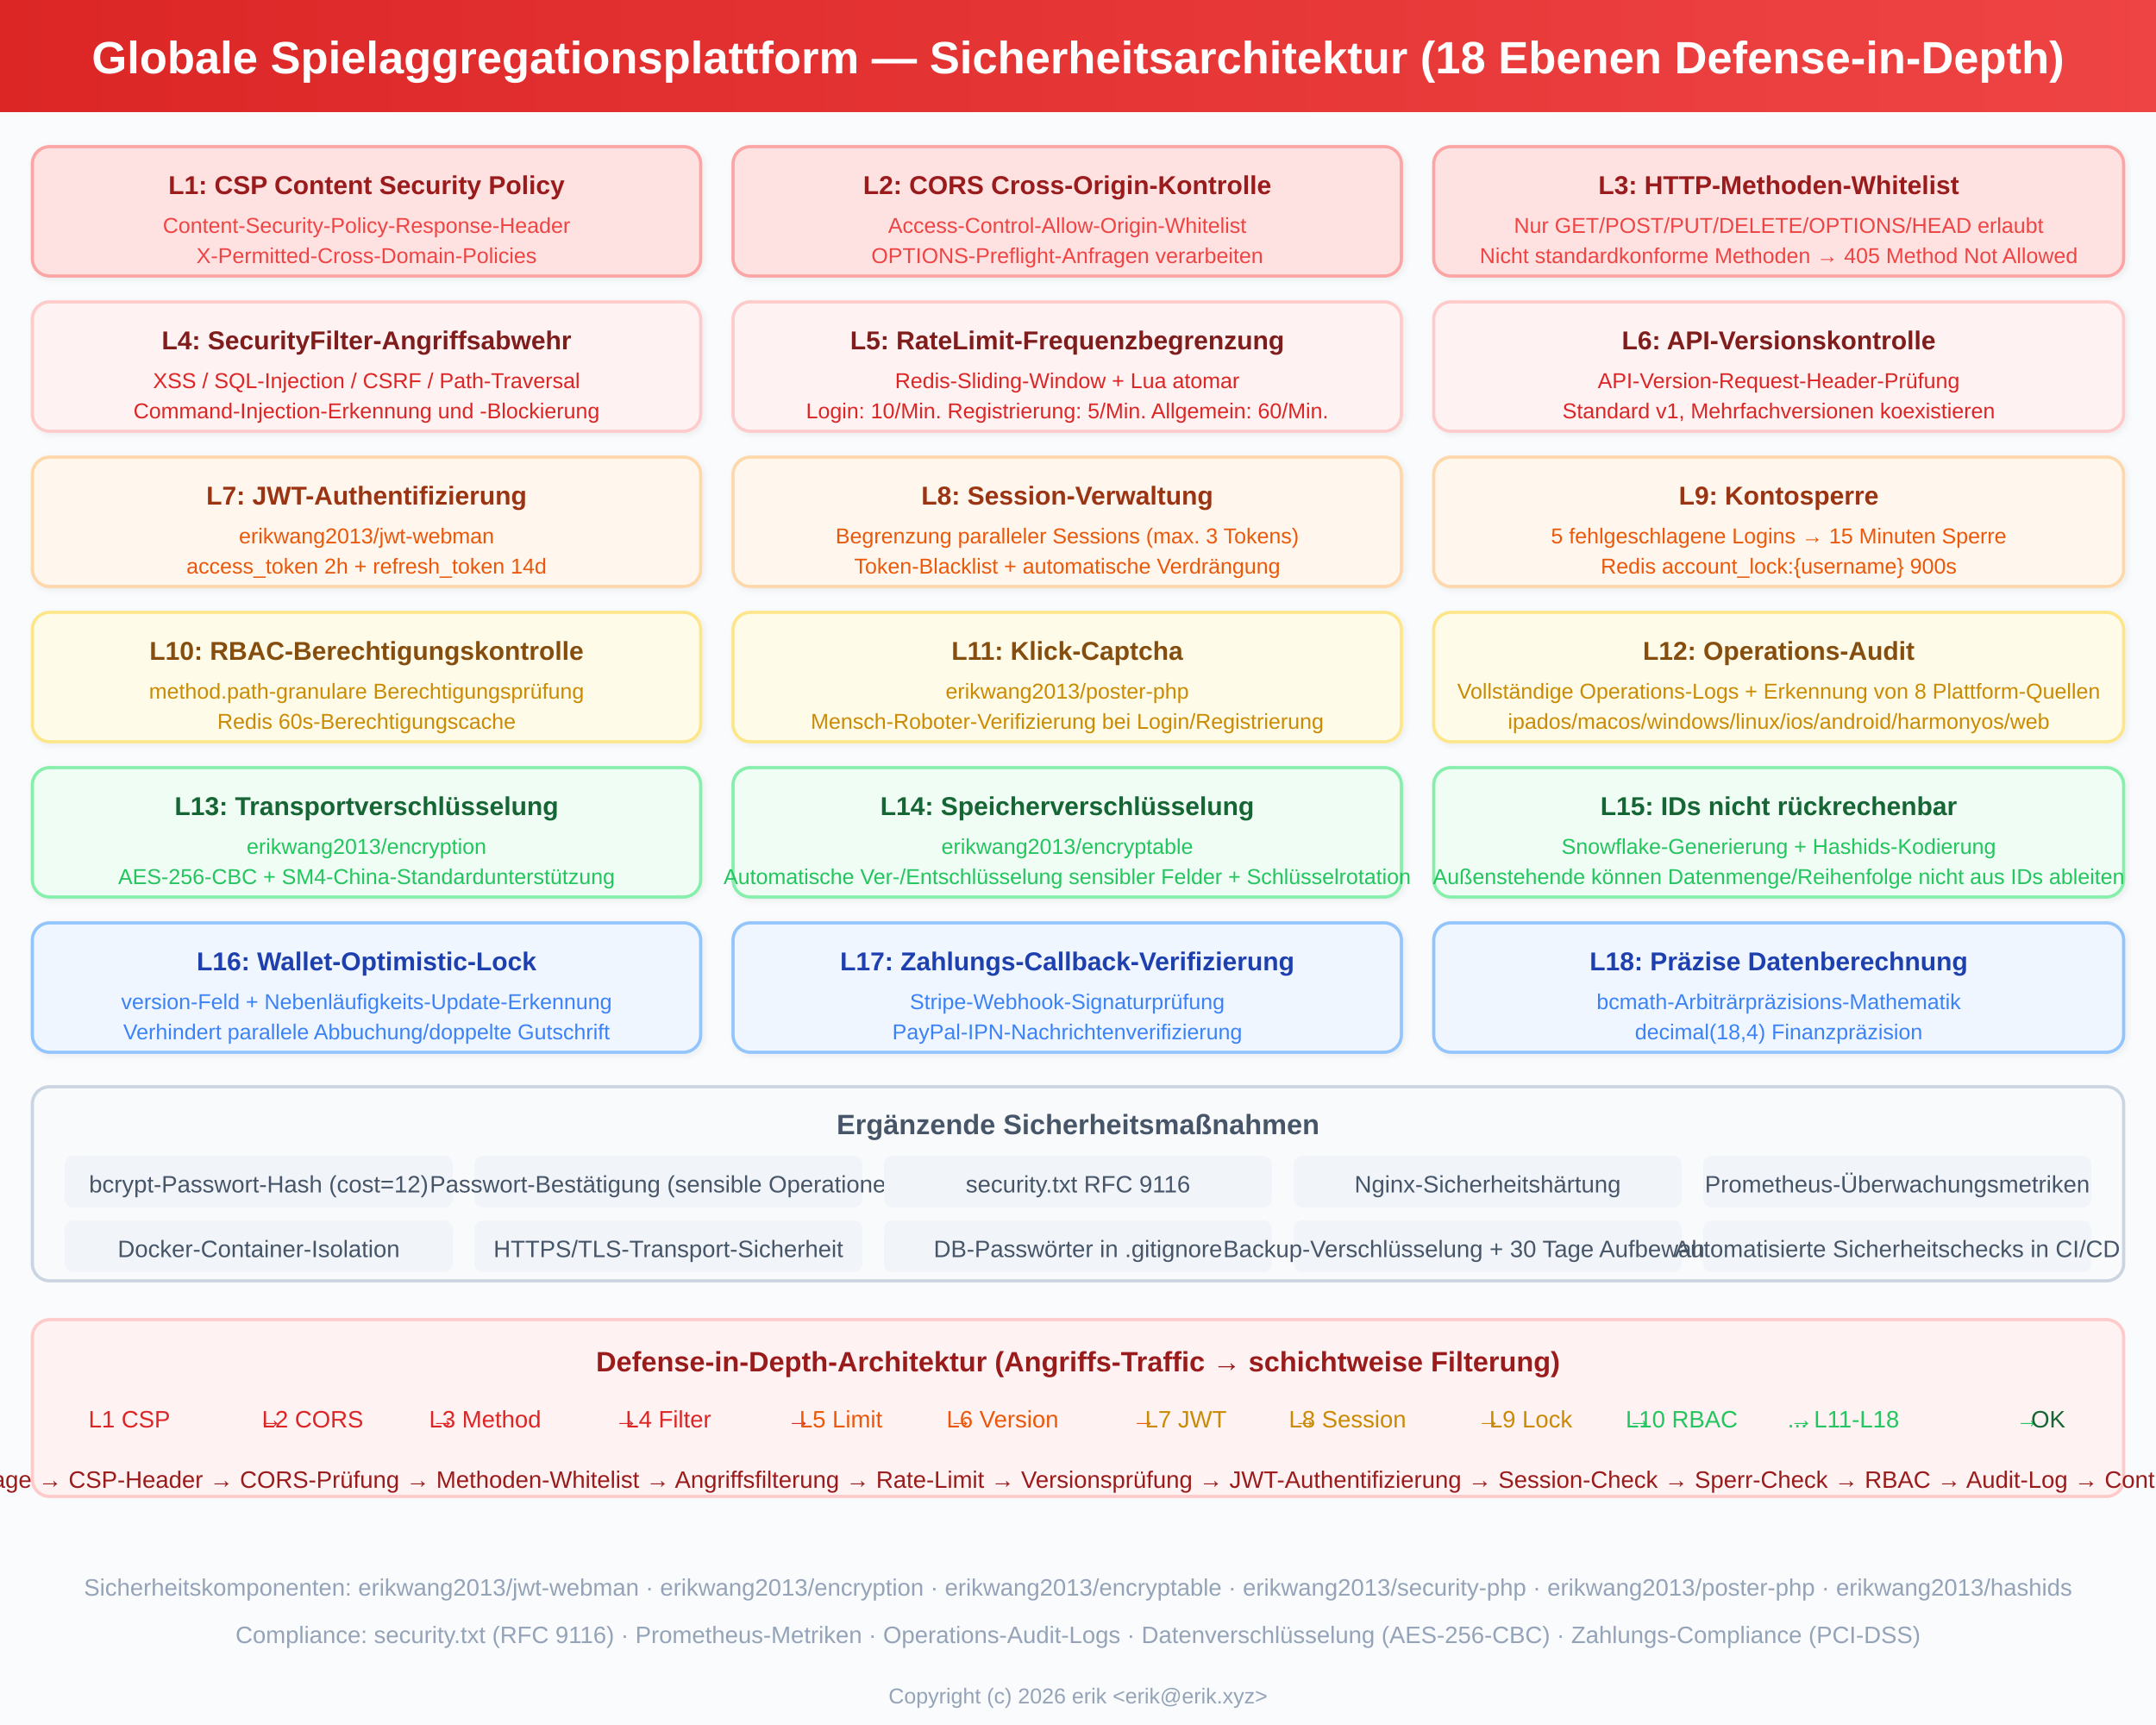
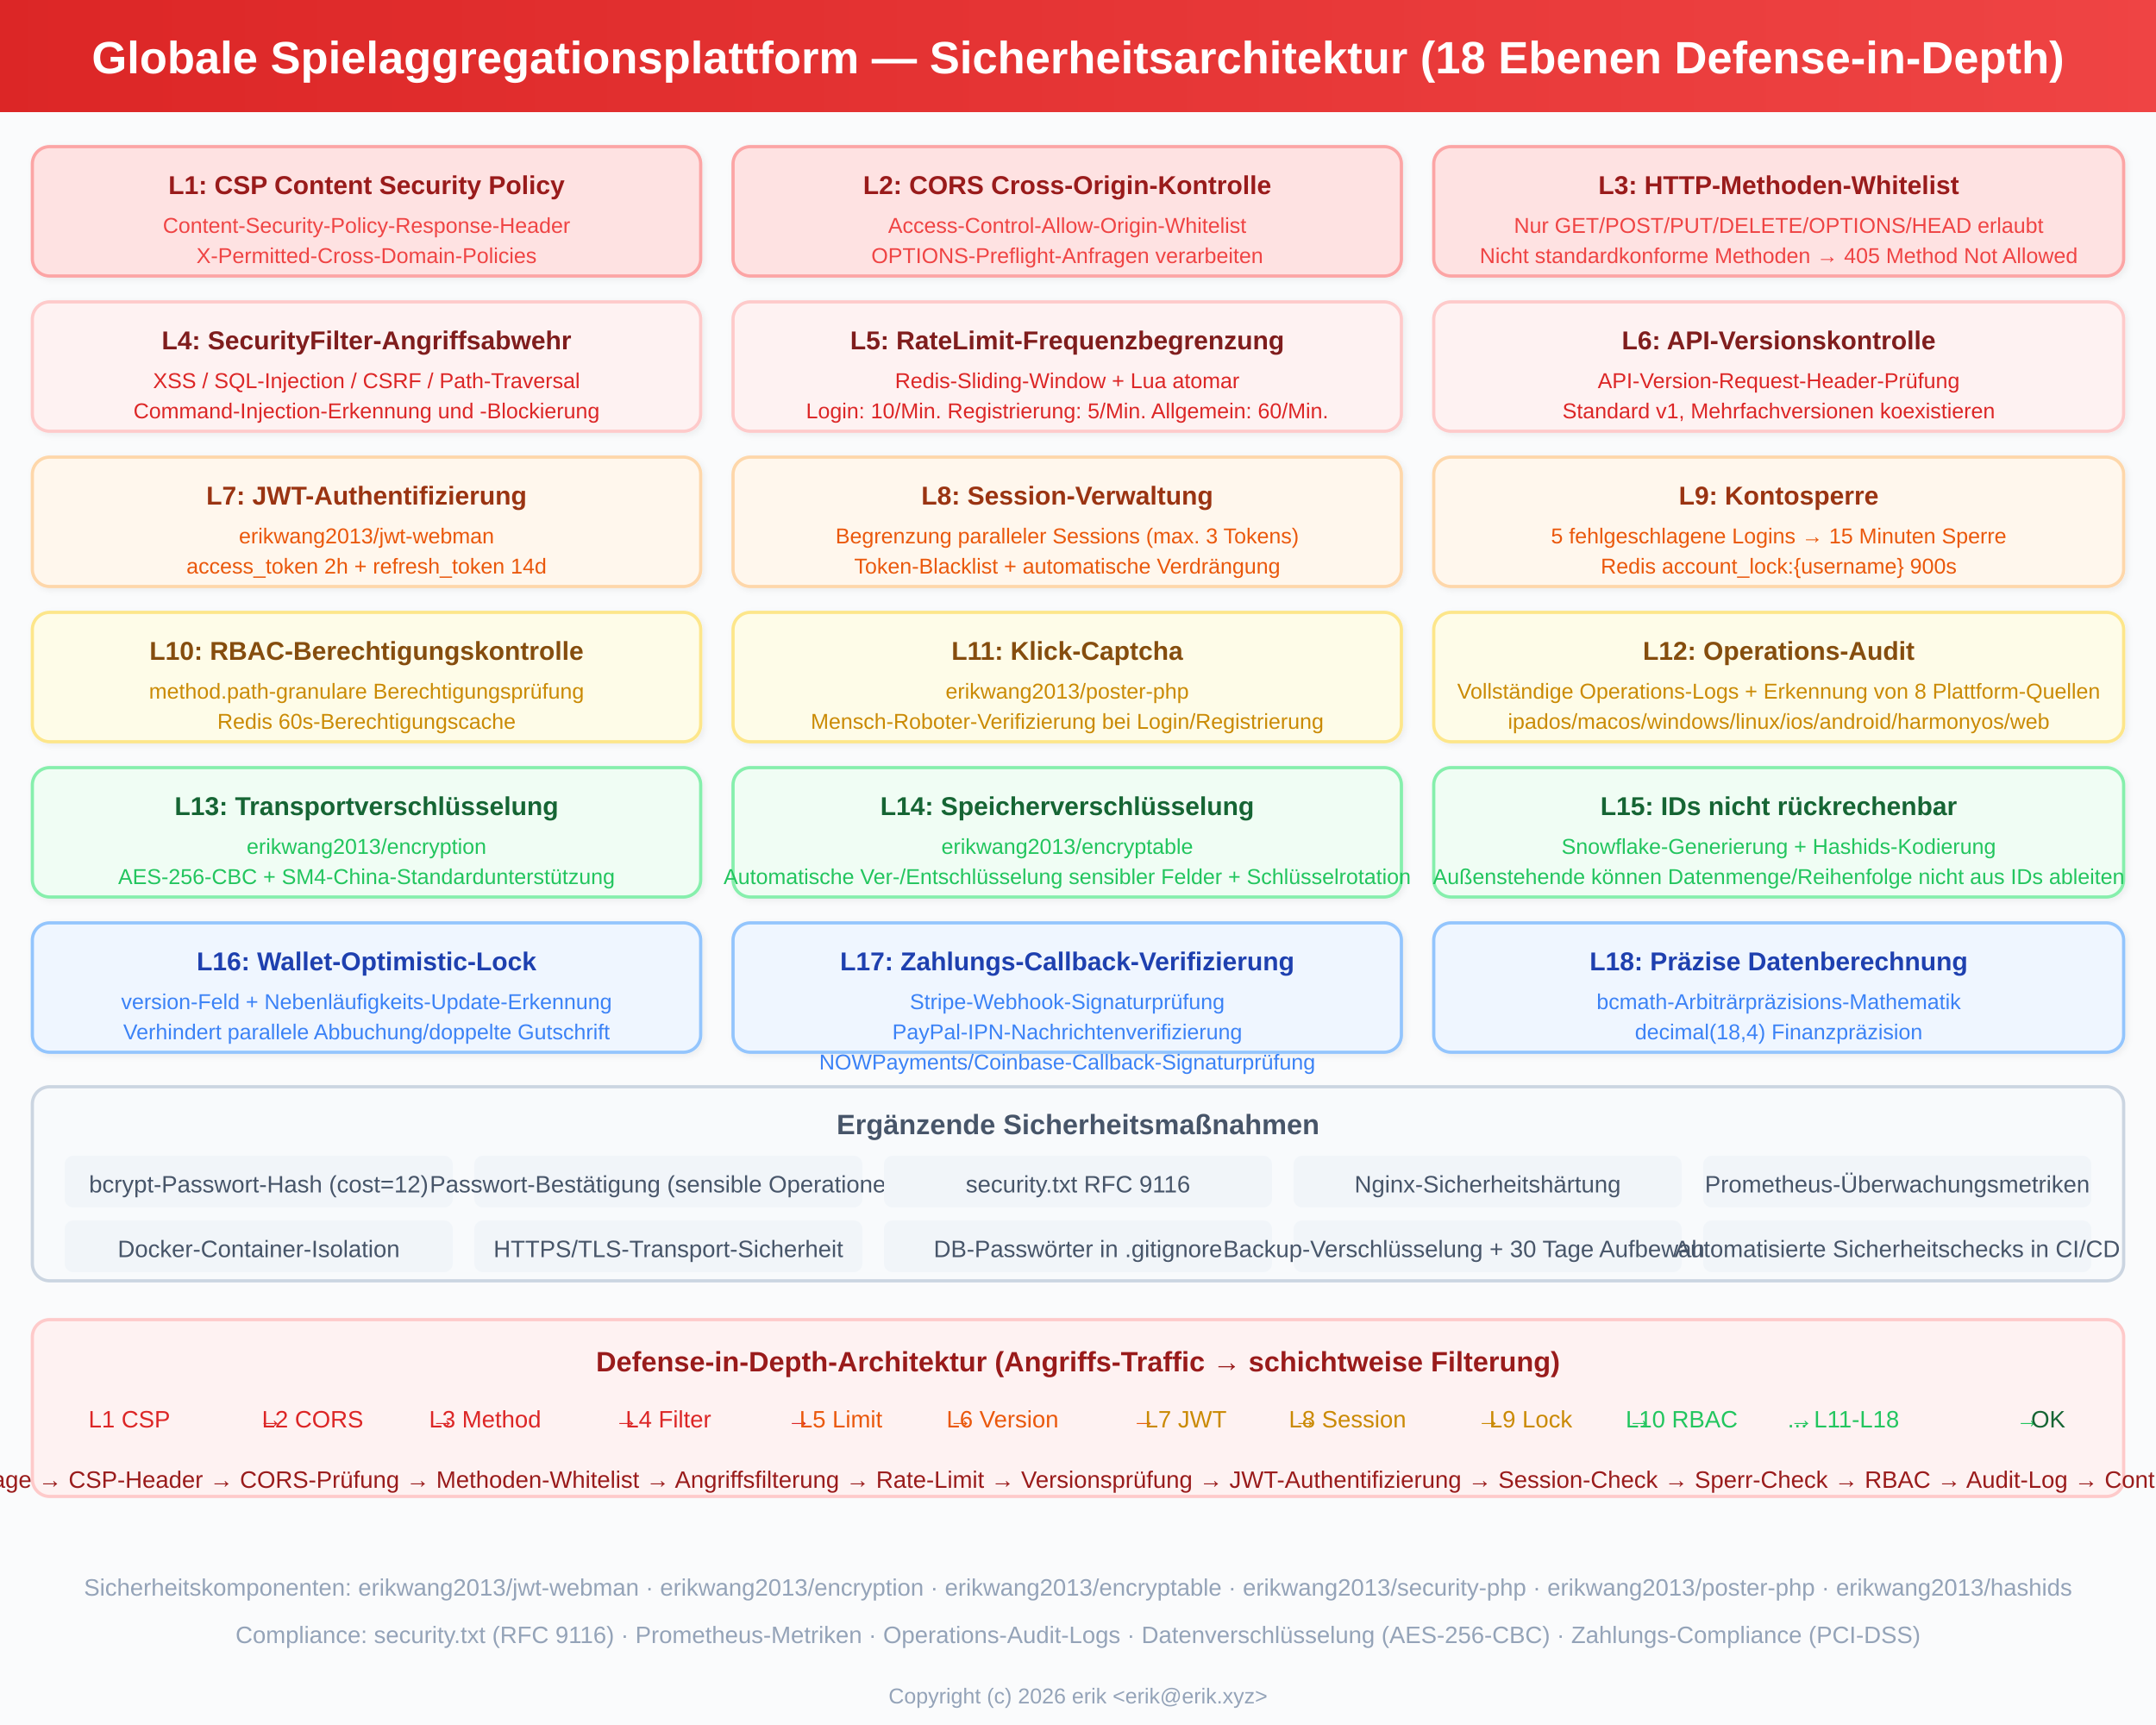
<svg xmlns="http://www.w3.org/2000/svg" viewBox="0 0 1000 800" font-family="Arial, 'Noto Sans SC', 'Noto Sans', sans-serif">
  <defs>
    <linearGradient id="hd" x1="0" y1="0" x2="1" y2="0">
      <stop offset="0%" stop-color="#dc2626" />
      <stop offset="100%" stop-color="#ef4444" />
    </linearGradient>
    <filter id="sh">
      <feDropShadow dx="1" dy="1" stdDeviation="1.5" flood-opacity=".06" />
    </filter>
  </defs>
  <rect width="1000" height="800" fill="#fafbfc" />
  <rect x="0" y="0" width="1000" height="52" fill="url(#hd)" />
  <text x="500" y="34" text-anchor="middle" fill="#fff" font-size="21" font-weight="bold">Globale Spielaggregationsplattform — Sicherheitsarchitektur (18 Ebenen Defense-in-Depth)</text>
  <rect x="15" y="68" width="310" height="60" rx="8" fill="#fee2e2" stroke="#fca5a5" stroke-width="1.5" filter="url(#sh)" />
  <text x="170" y="90" text-anchor="middle" fill="#991b1b" font-size="12" font-weight="bold">L1: CSP Content Security Policy</text>
  <text x="170" y="108" text-anchor="middle" fill="#ef4444" font-size="10">Content-Security-Policy-Response-Header</text>
  <text x="170" y="122" text-anchor="middle" fill="#ef4444" font-size="10">X-Permitted-Cross-Domain-Policies</text>
  <rect x="340" y="68" width="310" height="60" rx="8" fill="#fee2e2" stroke="#fca5a5" stroke-width="1.5" filter="url(#sh)" />
  <text x="495" y="90" text-anchor="middle" fill="#991b1b" font-size="12" font-weight="bold">L2: CORS Cross-Origin-Kontrolle</text>
  <text x="495" y="108" text-anchor="middle" fill="#ef4444" font-size="10">Access-Control-Allow-Origin-Whitelist</text>
  <text x="495" y="122" text-anchor="middle" fill="#ef4444" font-size="10">OPTIONS-Preflight-Anfragen verarbeiten</text>
  <rect x="665" y="68" width="320" height="60" rx="8" fill="#fee2e2" stroke="#fca5a5" stroke-width="1.5" filter="url(#sh)" />
  <text x="825" y="90" text-anchor="middle" fill="#991b1b" font-size="12" font-weight="bold">L3: HTTP-Methoden-Whitelist</text>
  <text x="825" y="108" text-anchor="middle" fill="#ef4444" font-size="10">Nur GET/POST/PUT/DELETE/OPTIONS/HEAD erlaubt</text>
  <text x="825" y="122" text-anchor="middle" fill="#ef4444" font-size="10">Nicht standardkonforme Methoden → 405 Method Not Allowed</text>
  <rect x="15" y="140" width="310" height="60" rx="8" fill="#fef2f2" stroke="#fecaca" stroke-width="1.5" filter="url(#sh)" />
  <text x="170" y="162" text-anchor="middle" fill="#7f1d1d" font-size="12" font-weight="bold">L4: SecurityFilter-Angriffsabwehr</text>
  <text x="170" y="180" text-anchor="middle" fill="#dc2626" font-size="10">XSS / SQL-Injection / CSRF / Path-Traversal</text>
  <text x="170" y="194" text-anchor="middle" fill="#dc2626" font-size="10">Command-Injection-Erkennung und -Blockierung</text>
  <rect x="340" y="140" width="310" height="60" rx="8" fill="#fef2f2" stroke="#fecaca" stroke-width="1.5" filter="url(#sh)" />
  <text x="495" y="162" text-anchor="middle" fill="#7f1d1d" font-size="12" font-weight="bold">L5: RateLimit-Frequenzbegrenzung</text>
  <text x="495" y="180" text-anchor="middle" fill="#dc2626" font-size="10">Redis-Sliding-Window + Lua atomar</text>
  <text x="495" y="194" text-anchor="middle" fill="#dc2626" font-size="10">Login: 10/Min. Registrierung: 5/Min. Allgemein: 60/Min.</text>
  <rect x="665" y="140" width="320" height="60" rx="8" fill="#fef2f2" stroke="#fecaca" stroke-width="1.5" filter="url(#sh)" />
  <text x="825" y="162" text-anchor="middle" fill="#7f1d1d" font-size="12" font-weight="bold">L6: API-Versionskontrolle</text>
  <text x="825" y="180" text-anchor="middle" fill="#dc2626" font-size="10">API-Version-Request-Header-Prüfung</text>
  <text x="825" y="194" text-anchor="middle" fill="#dc2626" font-size="10">Standard v1, Mehrfachversionen koexistieren</text>
  <rect x="15" y="212" width="310" height="60" rx="8" fill="#fff7ed" stroke="#fed7aa" stroke-width="1.5" filter="url(#sh)" />
  <text x="170" y="234" text-anchor="middle" fill="#9a3412" font-size="12" font-weight="bold">L7: JWT-Authentifizierung</text>
  <text x="170" y="252" text-anchor="middle" fill="#ea580c" font-size="10">erikwang2013/jwt-webman</text>
  <text x="170" y="266" text-anchor="middle" fill="#ea580c" font-size="10">access_token 2h + refresh_token 14d</text>
  <rect x="340" y="212" width="310" height="60" rx="8" fill="#fff7ed" stroke="#fed7aa" stroke-width="1.5" filter="url(#sh)" />
  <text x="495" y="234" text-anchor="middle" fill="#9a3412" font-size="12" font-weight="bold">L8: Session-Verwaltung</text>
  <text x="495" y="252" text-anchor="middle" fill="#ea580c" font-size="10">Begrenzung paralleler Sessions (max. 3 Tokens)</text>
  <text x="495" y="266" text-anchor="middle" fill="#ea580c" font-size="10">Token-Blacklist + automatische Verdrängung</text>
  <rect x="665" y="212" width="320" height="60" rx="8" fill="#fff7ed" stroke="#fed7aa" stroke-width="1.5" filter="url(#sh)" />
  <text x="825" y="234" text-anchor="middle" fill="#9a3412" font-size="12" font-weight="bold">L9: Kontosperre</text>
  <text x="825" y="252" text-anchor="middle" fill="#ea580c" font-size="10">5 fehlgeschlagene Logins → 15 Minuten Sperre</text>
  <text x="825" y="266" text-anchor="middle" fill="#ea580c" font-size="10">Redis account_lock:{username} 900s</text>
  <rect x="15" y="284" width="310" height="60" rx="8" fill="#fefce8" stroke="#fde68a" stroke-width="1.5" filter="url(#sh)" />
  <text x="170" y="306" text-anchor="middle" fill="#854d0e" font-size="12" font-weight="bold">L10: RBAC-Berechtigungskontrolle</text>
  <text x="170" y="324" text-anchor="middle" fill="#ca8a04" font-size="10">method.path-granulare Berechtigungsprüfung</text>
  <text x="170" y="338" text-anchor="middle" fill="#ca8a04" font-size="10">Redis 60s-Berechtigungscache</text>
  <rect x="340" y="284" width="310" height="60" rx="8" fill="#fefce8" stroke="#fde68a" stroke-width="1.5" filter="url(#sh)" />
  <text x="495" y="306" text-anchor="middle" fill="#854d0e" font-size="12" font-weight="bold">L11: Klick-Captcha</text>
  <text x="495" y="324" text-anchor="middle" fill="#ca8a04" font-size="10">erikwang2013/poster-php</text>
  <text x="495" y="338" text-anchor="middle" fill="#ca8a04" font-size="10">Mensch-Roboter-Verifizierung bei Login/Registrierung</text>
  <rect x="665" y="284" width="320" height="60" rx="8" fill="#fefce8" stroke="#fde68a" stroke-width="1.5" filter="url(#sh)" />
  <text x="825" y="306" text-anchor="middle" fill="#854d0e" font-size="12" font-weight="bold">L12: Operations-Audit</text>
  <text x="825" y="324" text-anchor="middle" fill="#ca8a04" font-size="10">Vollständige Operations-Logs + Erkennung von 8 Plattform-Quellen</text>
  <text x="825" y="338" text-anchor="middle" fill="#ca8a04" font-size="10">ipados/macos/windows/linux/ios/android/harmonyos/web</text>
  <rect x="15" y="356" width="310" height="60" rx="8" fill="#f0fdf4" stroke="#86efac" stroke-width="1.5" filter="url(#sh)" />
  <text x="170" y="378" text-anchor="middle" fill="#166534" font-size="12" font-weight="bold">L13: Transportverschlüsselung</text>
  <text x="170" y="396" text-anchor="middle" fill="#22c55e" font-size="10">erikwang2013/encryption</text>
  <text x="170" y="410" text-anchor="middle" fill="#22c55e" font-size="10">AES-256-CBC + SM4-China-Standardunterstützung</text>
  <rect x="340" y="356" width="310" height="60" rx="8" fill="#f0fdf4" stroke="#86efac" stroke-width="1.5" filter="url(#sh)" />
  <text x="495" y="378" text-anchor="middle" fill="#166534" font-size="12" font-weight="bold">L14: Speicherverschlüsselung</text>
  <text x="495" y="396" text-anchor="middle" fill="#22c55e" font-size="10">erikwang2013/encryptable</text>
  <text x="495" y="410" text-anchor="middle" fill="#22c55e" font-size="10">Automatische Ver-/Entschlüsselung sensibler Felder + Schlüsselrotation</text>
  <rect x="665" y="356" width="320" height="60" rx="8" fill="#f0fdf4" stroke="#86efac" stroke-width="1.5" filter="url(#sh)" />
  <text x="825" y="378" text-anchor="middle" fill="#166534" font-size="12" font-weight="bold">L15: IDs nicht rückrechenbar</text>
  <text x="825" y="396" text-anchor="middle" fill="#22c55e" font-size="10">Snowflake-Generierung + Hashids-Kodierung</text>
  <text x="825" y="410" text-anchor="middle" fill="#22c55e" font-size="10">Außenstehende können Datenmenge/Reihenfolge nicht aus IDs ableiten</text>
  <rect x="15" y="428" width="310" height="60" rx="8" fill="#eff6ff" stroke="#93c5fd" stroke-width="1.5" filter="url(#sh)" />
  <text x="170" y="450" text-anchor="middle" fill="#1e40af" font-size="12" font-weight="bold">L16: Wallet-Optimistic-Lock</text>
  <text x="170" y="468" text-anchor="middle" fill="#3b82f6" font-size="10">version-Feld + Nebenläufigkeits-Update-Erkennung</text>
  <text x="170" y="482" text-anchor="middle" fill="#3b82f6" font-size="10">Verhindert parallele Abbuchung/doppelte Gutschrift</text>
  <rect x="340" y="428" width="310" height="60" rx="8" fill="#eff6ff" stroke="#93c5fd" stroke-width="1.5" filter="url(#sh)" />
  <text x="495" y="450" text-anchor="middle" fill="#1e40af" font-size="12" font-weight="bold">L17: Zahlungs-Callback-Verifizierung</text>
  <text x="495" y="468" text-anchor="middle" fill="#3b82f6" font-size="10">Stripe-Webhook-Signaturprüfung</text>
  <text x="495" y="482" text-anchor="middle" fill="#3b82f6" font-size="10">PayPal-IPN-Nachrichtenverifizierung</text>
+   <text x="495" y="496" text-anchor="middle" fill="#3b82f6" font-size="10">NOWPayments/Coinbase-Callback-Signaturprüfung</text>
  <rect x="665" y="428" width="320" height="60" rx="8" fill="#eff6ff" stroke="#93c5fd" stroke-width="1.5" filter="url(#sh)" />
  <text x="825" y="450" text-anchor="middle" fill="#1e40af" font-size="12" font-weight="bold">L18: Präzise Datenberechnung</text>
  <text x="825" y="468" text-anchor="middle" fill="#3b82f6" font-size="10">bcmath-Arbiträrpräzisions-Mathematik</text>
  <text x="825" y="482" text-anchor="middle" fill="#3b82f6" font-size="10">decimal(18,4) Finanzpräzision</text>
  <rect x="15" y="504" width="970" height="90" rx="8" fill="#f8fafc" stroke="#cbd5e1" stroke-width="1.5" />
  <text x="500" y="526" text-anchor="middle" fill="#475569" font-size="13" font-weight="bold">Ergänzende Sicherheitsmaßnahmen</text>
  <rect x="30" y="536" width="180" height="24" rx="4" fill="#f1f5f9" />
  <text x="120" y="553" text-anchor="middle" fill="#475569" font-size="11">bcrypt-Passwort-Hash (cost=12)</text>
  <rect x="220" y="536" width="180" height="24" rx="4" fill="#f1f5f9" />
  <text x="310" y="553" text-anchor="middle" fill="#475569" font-size="11">Passwort-Bestätigung (sensible Operationen)</text>
  <rect x="410" y="536" width="180" height="24" rx="4" fill="#f1f5f9" />
  <text x="500" y="553" text-anchor="middle" fill="#475569" font-size="11">security.txt RFC 9116</text>
  <rect x="600" y="536" width="180" height="24" rx="4" fill="#f1f5f9" />
  <text x="690" y="553" text-anchor="middle" fill="#475569" font-size="11">Nginx-Sicherheitshärtung</text>
  <rect x="790" y="536" width="180" height="24" rx="4" fill="#f1f5f9" />
  <text x="880" y="553" text-anchor="middle" fill="#475569" font-size="11">Prometheus-Überwachungsmetriken</text>
  <rect x="30" y="566" width="180" height="24" rx="4" fill="#f1f5f9" />
  <text x="120" y="583" text-anchor="middle" fill="#475569" font-size="11">Docker-Container-Isolation</text>
  <rect x="220" y="566" width="180" height="24" rx="4" fill="#f1f5f9" />
  <text x="310" y="583" text-anchor="middle" fill="#475569" font-size="11">HTTPS/TLS-Transport-Sicherheit</text>
  <rect x="410" y="566" width="180" height="24" rx="4" fill="#f1f5f9" />
  <text x="500" y="583" text-anchor="middle" fill="#475569" font-size="11">DB-Passwörter in .gitignore</text>
  <rect x="600" y="566" width="180" height="24" rx="4" fill="#f1f5f9" />
  <text x="690" y="583" text-anchor="middle" fill="#475569" font-size="11">Backup-Verschlüsselung + 30 Tage Aufbewahrung</text>
  <rect x="790" y="566" width="180" height="24" rx="4" fill="#f1f5f9" />
  <text x="880" y="583" text-anchor="middle" fill="#475569" font-size="11">Automatisierte Sicherheitschecks in CI/CD</text>
  <rect x="15" y="612" width="970" height="82" rx="8" fill="#fef2f2" stroke="#fecaca" stroke-width="1.5" />
  <text x="500" y="636" text-anchor="middle" fill="#991b1b" font-size="13" font-weight="bold">Defense-in-Depth-Architektur (Angriffs-Traffic → schichtweise Filterung)</text>
  <text x="60" y="662" text-anchor="middle" fill="#dc2626" font-size="11">L1 CSP</text>
  <text x="120" y="662" fill="#dc2626" font-size="11">→</text>
  <text x="145" y="662" text-anchor="middle" fill="#dc2626" font-size="11">L2 CORS</text>
  <text x="200" y="662" fill="#dc2626" font-size="11">→</text>
  <text x="225" y="662" text-anchor="middle" fill="#dc2626" font-size="11">L3 Method</text>
  <text x="285" y="662" fill="#dc2626" font-size="11">→</text>
  <text x="310" y="662" text-anchor="middle" fill="#dc2626" font-size="11">L4 Filter</text>
  <text x="365" y="662" fill="#dc2626" font-size="11">→</text>
  <text x="390" y="662" text-anchor="middle" fill="#ea580c" font-size="11">L5 Limit</text>
  <text x="440" y="662" fill="#ea580c" font-size="11">→</text>
  <text x="465" y="662" text-anchor="middle" fill="#ea580c" font-size="11">L6 Version</text>
  <text x="525" y="662" fill="#ea580c" font-size="11">→</text>
  <text x="550" y="662" text-anchor="middle" fill="#ca8a04" font-size="11">L7 JWT</text>
  <text x="600" y="662" fill="#ca8a04" font-size="11">→</text>
  <text x="625" y="662" text-anchor="middle" fill="#ca8a04" font-size="11">L8 Session</text>
  <text x="685" y="662" fill="#ca8a04" font-size="11">→</text>
  <text x="710" y="662" text-anchor="middle" fill="#ca8a04" font-size="11">L9 Lock</text>
  <text x="755" y="662" fill="#22c55e" font-size="11">→</text>
  <text x="780" y="662" text-anchor="middle" fill="#22c55e" font-size="11">L10 RBAC</text>
  <text x="830" y="662" fill="#22c55e" font-size="11">→</text>
  <text x="855" y="662" text-anchor="middle" fill="#22c55e" font-size="11">... L11-L18</text>
  <text x="935" y="662" fill="#22c55e" font-size="11">→</text>
  <text x="950" y="662" text-anchor="middle" fill="#166534" font-size="11">OK</text>
  <text x="500" y="690" text-anchor="middle" fill="#991b1b" font-size="11">Anfrage → CSP-Header → CORS-Prüfung → Methoden-Whitelist → Angriffsfilterung → Rate-Limit → Versionsprüfung → JWT-Authentifizierung → Session-Check → Sperr-Check → RBAC → Audit-Log → Controller</text>
  <text x="500" y="740" text-anchor="middle" fill="#94a3b8" font-size="11">Sicherheitskomponenten: erikwang2013/jwt-webman · erikwang2013/encryption · erikwang2013/encryptable · erikwang2013/security-php · erikwang2013/poster-php · erikwang2013/hashids</text>
  <text x="500" y="762" text-anchor="middle" fill="#94a3b8" font-size="11">Compliance: security.txt (RFC 9116) · Prometheus-Metriken · Operations-Audit-Logs · Datenverschlüsselung (AES-256-CBC) · Zahlungs-Compliance (PCI-DSS)</text>
  <text x="500" y="790" text-anchor="middle" fill="#94a3b8" font-size="10">Copyright (c) 2026 erik &lt;erik@erik.xyz&gt;</text>
</svg>
